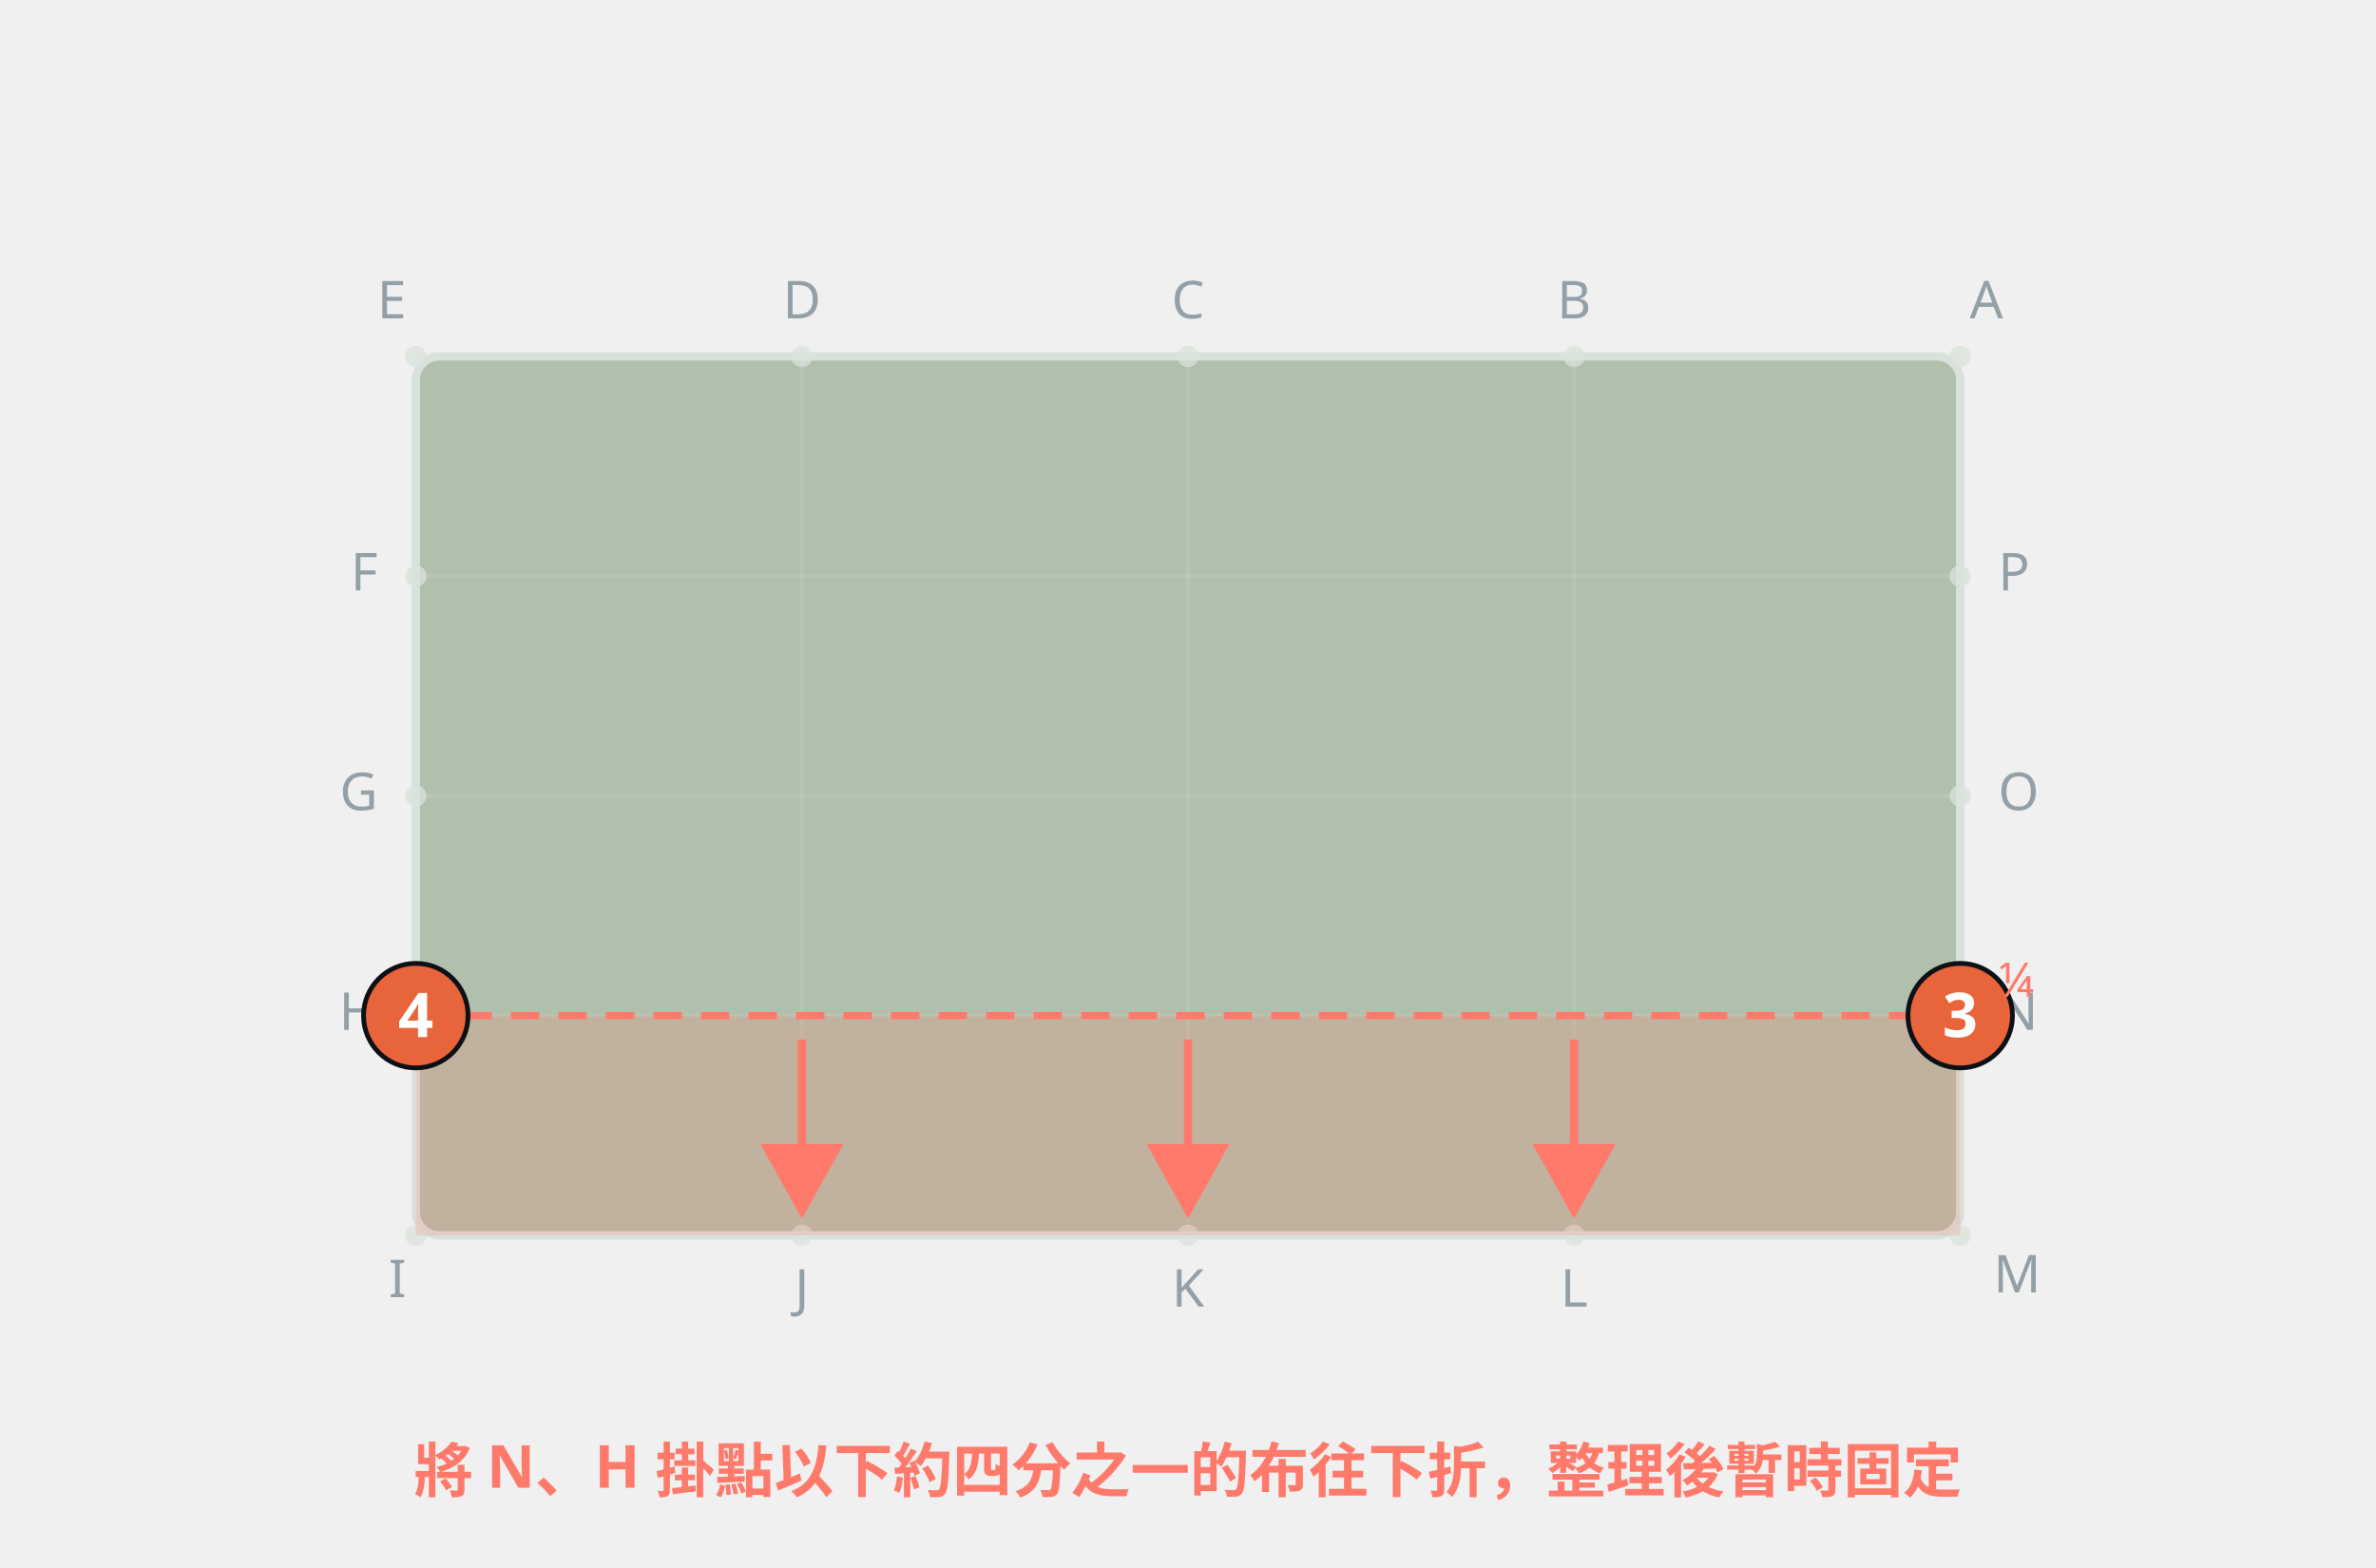
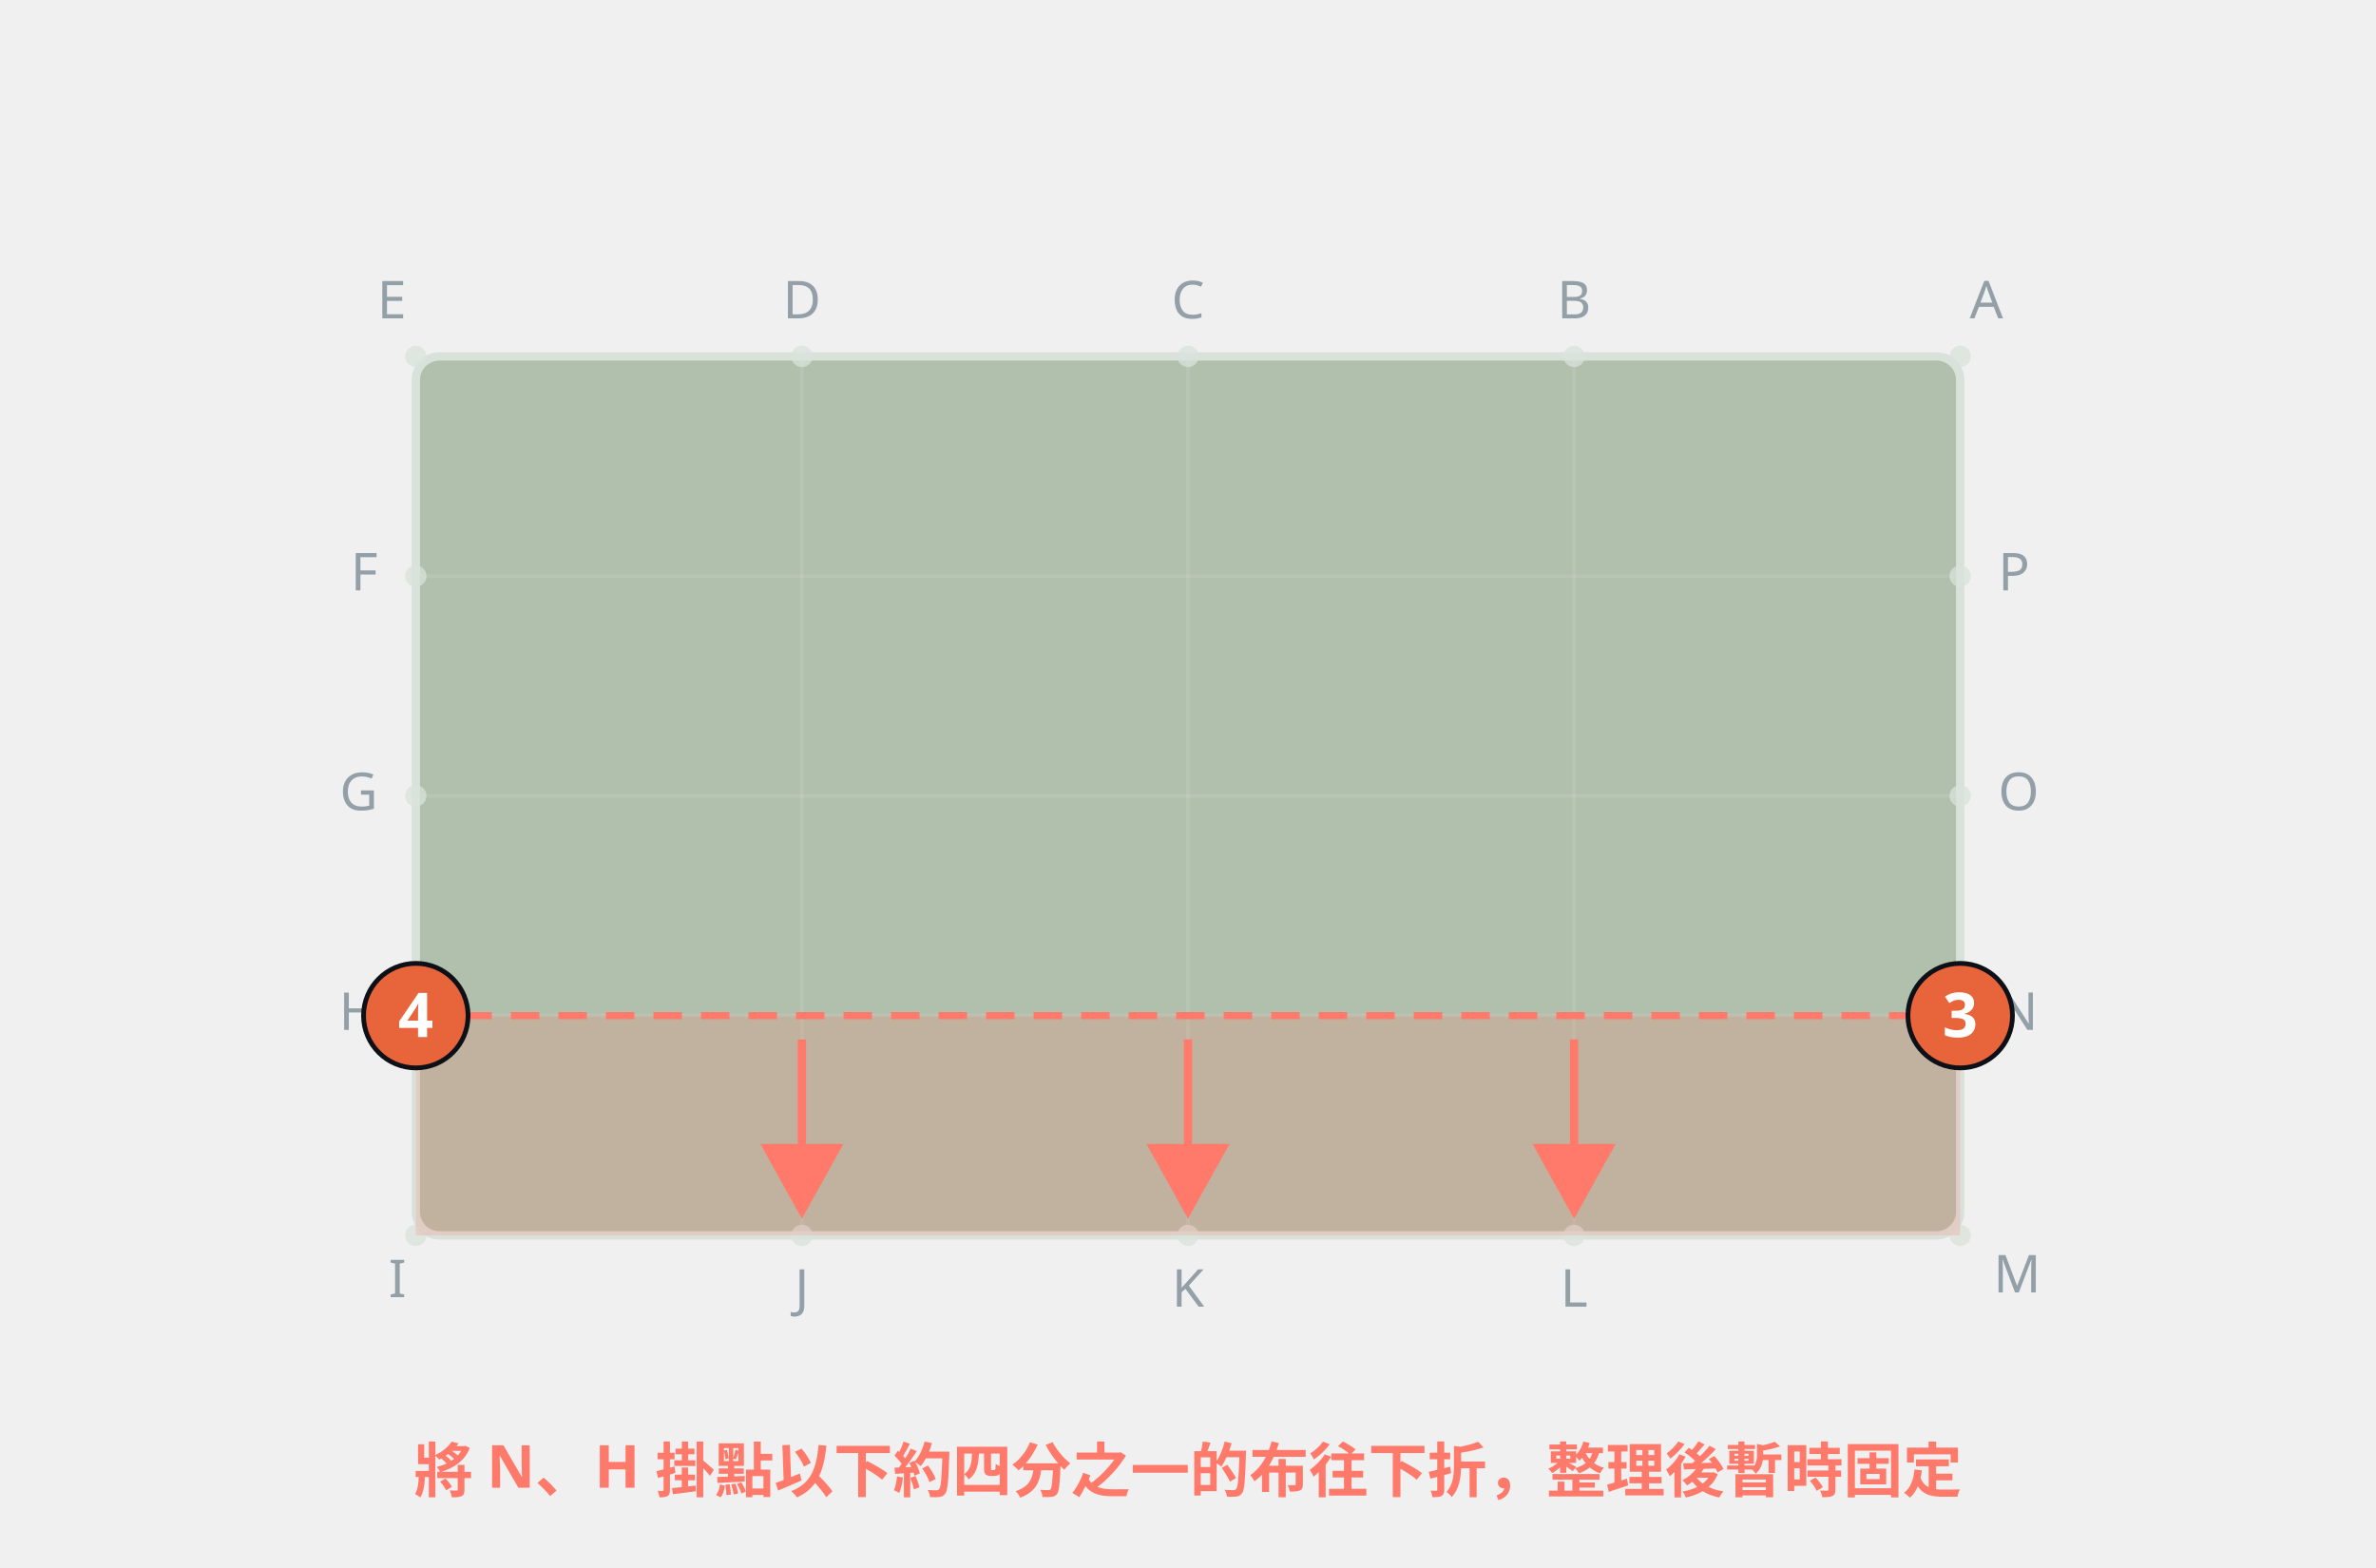
<svg xmlns="http://www.w3.org/2000/svg" width="1000" height="660" viewBox="0 0 1000 660" font-family="&quot;Microsoft JhengHei&quot;,&quot;Noto Sans TC&quot;,sans-serif">
  <defs>
    <marker id="ar" markerWidth="10" markerHeight="10" refX="7" refY="5" orient="auto">
      <path d="M0,0 L9,5 L0,10 z" fill="#ff7a6b" />
    </marker>
    <marker id="ao" markerWidth="10" markerHeight="10" refX="7" refY="5" orient="auto">
      <path d="M0,0 L9,5 L0,10 z" fill="#ffb74d" />
    </marker>
  </defs>
  <rect x="175" y="150" width="650" height="370" rx="10" fill="#5C7F52" fill-opacity="0.42" stroke="#d9e2da" stroke-width="3.5" />
  <line x1="337.5" y1="150" x2="337.5" y2="520" stroke="#d9e2da" stroke-opacity="0.18" stroke-width="1.5" />
  <line x1="175" y1="242.5" x2="825" y2="242.5" stroke="#d9e2da" stroke-opacity="0.18" stroke-width="1.5" />
  <line x1="500" y1="150" x2="500" y2="520" stroke="#d9e2da" stroke-opacity="0.18" stroke-width="1.5" />
  <line x1="175" y1="335" x2="825" y2="335" stroke="#d9e2da" stroke-opacity="0.18" stroke-width="1.5" />
  <line x1="662.5" y1="150" x2="662.5" y2="520" stroke="#d9e2da" stroke-opacity="0.18" stroke-width="1.5" />
  <line x1="175" y1="427.5" x2="825" y2="427.5" stroke="#d9e2da" stroke-opacity="0.18" stroke-width="1.5" />
  <circle cx="825" cy="150" r="4.5" fill="#d9e2da" fill-opacity="0.75" />
  <text x="829" y="134" font-size="22" fill="#93a0a8" text-anchor="start">A</text>
  <circle cx="662.5" cy="150" r="4.5" fill="#d9e2da" fill-opacity="0.75" />
  <text x="662.5" y="134" font-size="22" fill="#93a0a8" text-anchor="middle">B</text>
  <circle cx="500" cy="150" r="4.5" fill="#d9e2da" fill-opacity="0.75" />
  <text x="500" y="134" font-size="22" fill="#93a0a8" text-anchor="middle">C</text>
  <circle cx="337.5" cy="150" r="4.5" fill="#d9e2da" fill-opacity="0.75" />
  <text x="337.5" y="134" font-size="22" fill="#93a0a8" text-anchor="middle">D</text>
  <circle cx="175" cy="150" r="4.5" fill="#d9e2da" fill-opacity="0.75" />
  <text x="171" y="134" font-size="22" fill="#93a0a8" text-anchor="end">E</text>
  <circle cx="175" cy="242.5" r="4.5" fill="#d9e2da" fill-opacity="0.75" />
  <text x="159" y="248.5" font-size="22" fill="#93a0a8" text-anchor="end">F</text>
  <circle cx="175" cy="335" r="4.5" fill="#d9e2da" fill-opacity="0.75" />
  <text x="159" y="341" font-size="22" fill="#93a0a8" text-anchor="end">G</text>
  <circle cx="175" cy="427.5" r="4.5" fill="#d9e2da" fill-opacity="0.75" />
  <text x="159" y="433.5" font-size="22" fill="#93a0a8" text-anchor="end">H</text>
  <circle cx="175" cy="520" r="4.5" fill="#d9e2da" fill-opacity="0.75" />
  <text x="171" y="546" font-size="22" fill="#93a0a8" text-anchor="end">I</text>
  <circle cx="337.5" cy="520" r="4.5" fill="#d9e2da" fill-opacity="0.75" />
  <text x="337.5" y="550" font-size="22" fill="#93a0a8" text-anchor="middle">J</text>
  <circle cx="500" cy="520" r="4.5" fill="#d9e2da" fill-opacity="0.75" />
  <text x="500" y="550" font-size="22" fill="#93a0a8" text-anchor="middle">K</text>
  <circle cx="662.5" cy="520" r="4.5" fill="#d9e2da" fill-opacity="0.75" />
  <text x="662.5" y="550" font-size="22" fill="#93a0a8" text-anchor="middle">L</text>
  <circle cx="825" cy="520" r="4.5" fill="#d9e2da" fill-opacity="0.75" />
  <text x="839" y="544" font-size="22" fill="#93a0a8" text-anchor="start">M</text>
  <circle cx="825" cy="427.5" r="4.5" fill="#d9e2da" fill-opacity="0.75" />
  <text x="841" y="433.5" font-size="22" fill="#93a0a8" text-anchor="start">N</text>
  <circle cx="825" cy="335" r="4.5" fill="#d9e2da" fill-opacity="0.75" />
  <text x="841" y="341" font-size="22" fill="#93a0a8" text-anchor="start">O</text>
  <circle cx="825" cy="242.5" r="4.5" fill="#d9e2da" fill-opacity="0.75" />
  <text x="841" y="248.5" font-size="22" fill="#93a0a8" text-anchor="start">P</text>
  <rect x="175" y="427.5" width="650" height="92.5" fill="#ff7a6b" fill-opacity="0.20" />
  <line x1="175" y1="427.5" x2="825" y2="427.5" stroke="#ff7a6b" stroke-width="3" stroke-dasharray="12 8" />
  <line x1="337.5" y1="437.5" x2="337.5" y2="506" stroke="#ff7a6b" stroke-width="3.5" marker-end="url(#ar)" />
  <line x1="500" y1="437.5" x2="500" y2="506" stroke="#ff7a6b" stroke-width="3.5" marker-end="url(#ar)" />
  <line x1="662.5" y1="437.5" x2="662.5" y2="506" stroke="#ff7a6b" stroke-width="3.5" marker-end="url(#ar)" />
  <circle cx="825" cy="427.5" r="22" fill="#e8643a" stroke="#0d1117" stroke-width="2" />
  <text x="825" y="436.5" font-size="26" font-weight="700" fill="#fff" text-anchor="middle">3</text>
  <circle cx="175" cy="427.5" r="22" fill="#e8643a" stroke="#0d1117" stroke-width="2" />
  <text x="175" y="436.5" font-size="26" font-weight="700" fill="#fff" text-anchor="middle">4</text>
-   <text x="841" y="419.5" font-size="20" fill="#ff7a6b" text-anchor="start">¼</text>
  <text x="500.0" y="628" font-size="25" font-weight="700" fill="#ff7a6b" text-anchor="middle">將 N、H 掛點以下約四分之一的布往下折，整理後暫時固定</text>
</svg>
